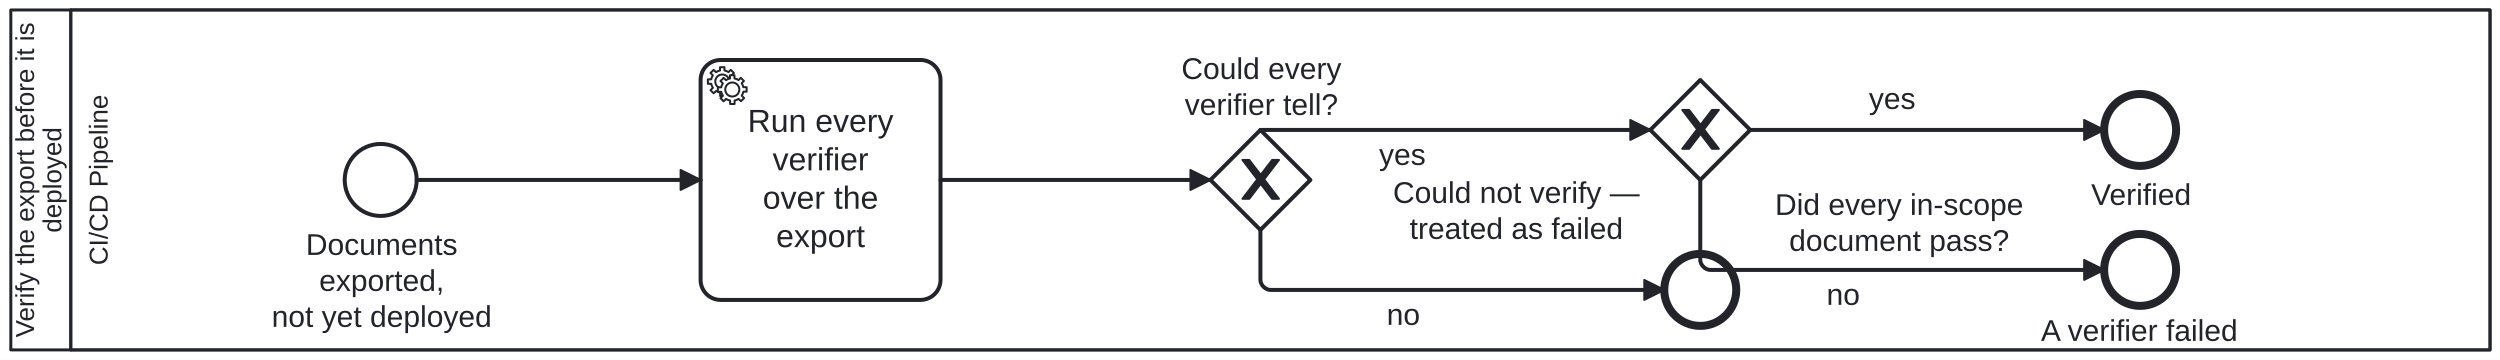
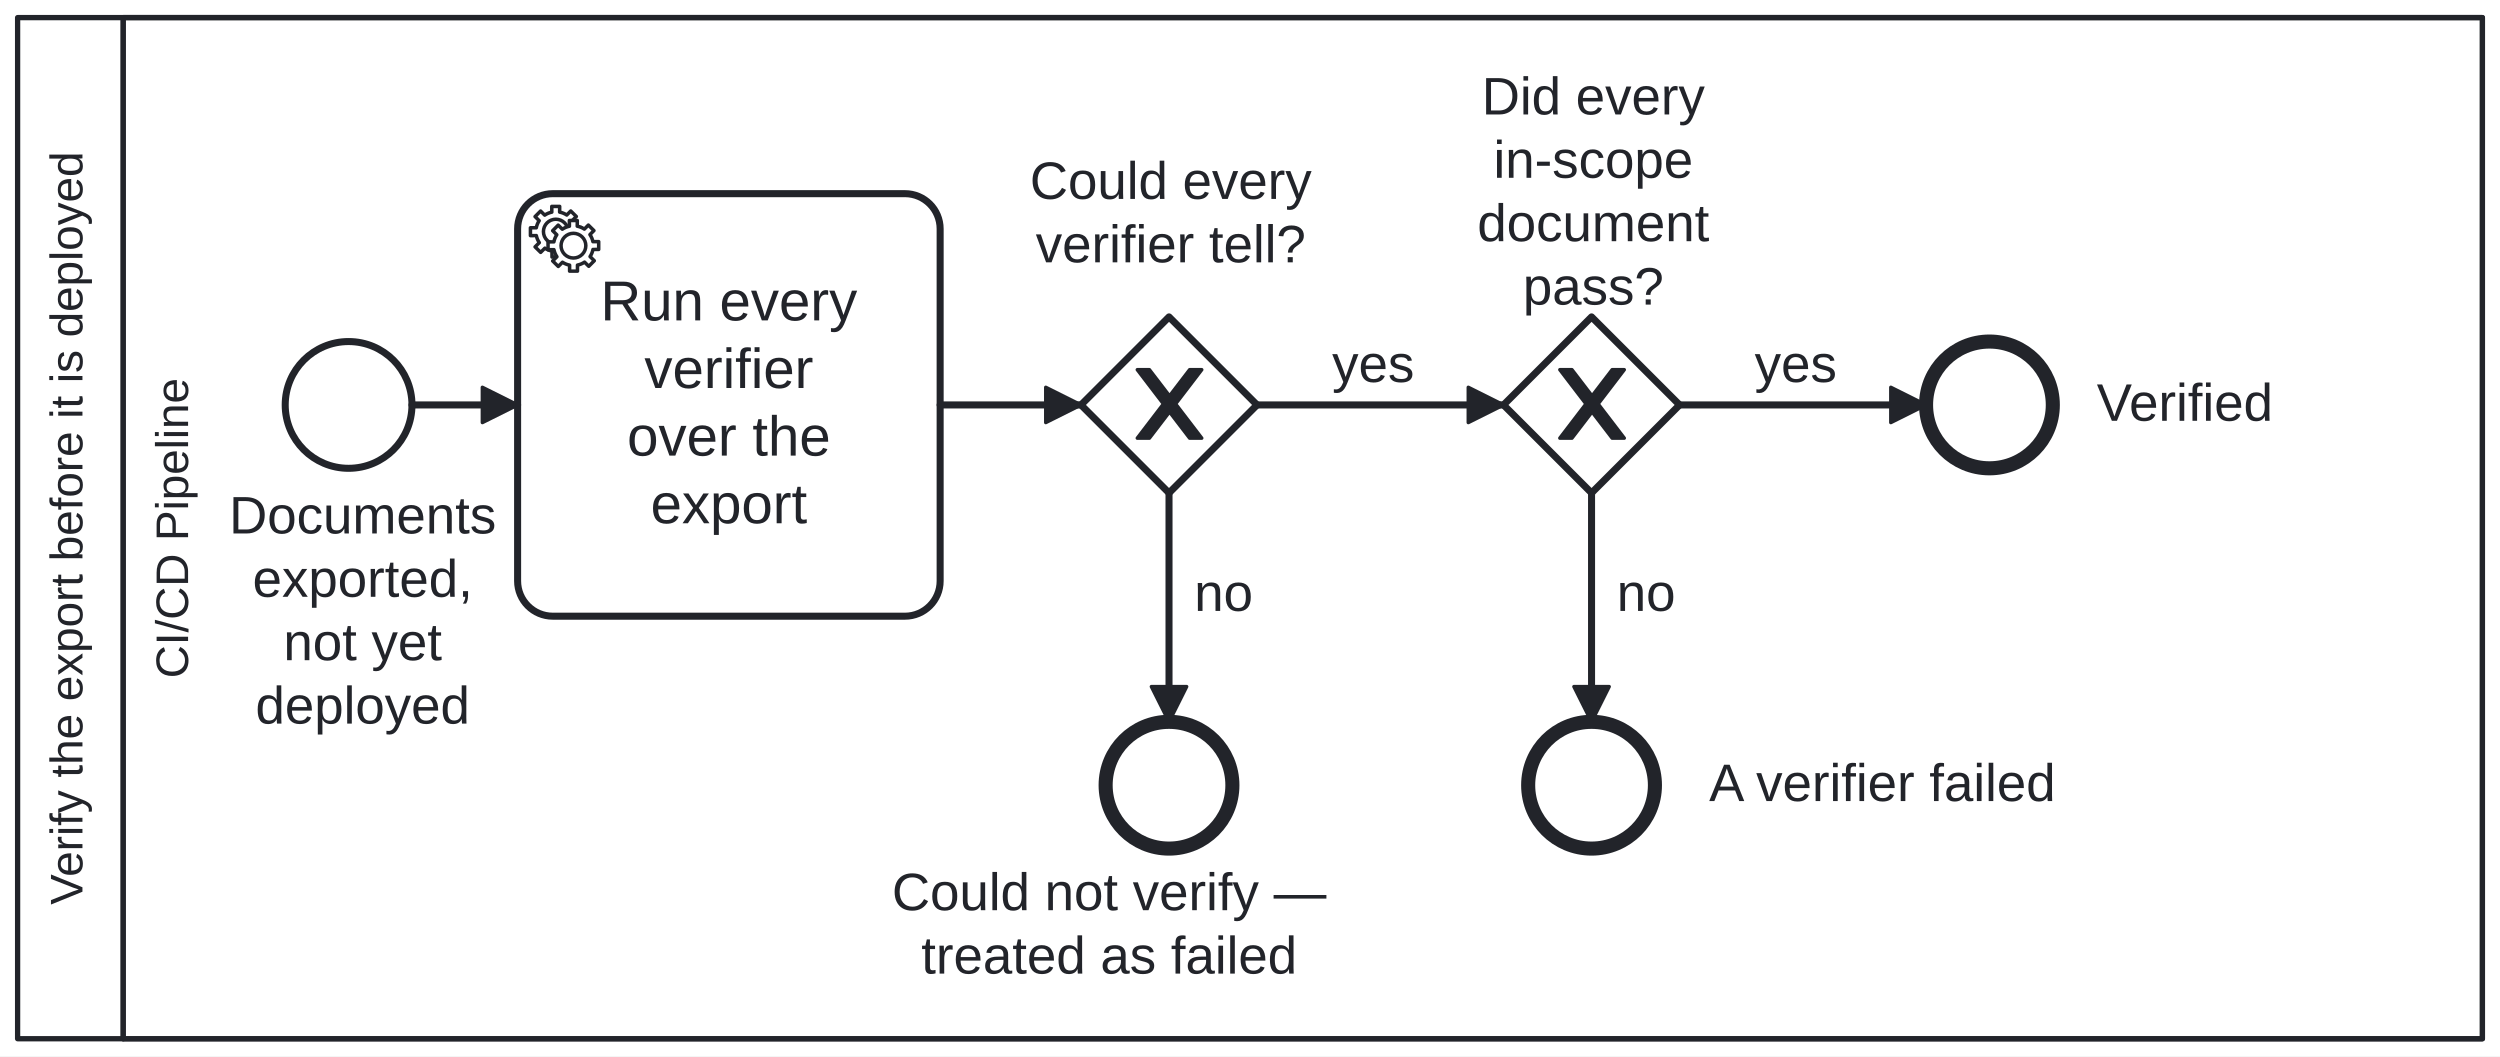
- <svg xmlns="http://www.w3.org/2000/svg" width="100%" style="max-width:100%;height:auto" viewBox="54.588 55 1250.412 180" version="1.1">
-   <rect x="54.588" y="55" width="1250.412" height="180" fill="#ffffff" />
+ <svg xmlns="http://www.w3.org/2000/svg" width="100%" style="max-width:100%;height:auto" viewBox="155 45 710 300" version="1.1">
+   <rect x="155" y="45" width="710" height="300" fill="#ffffff" />
  <g class="djs-group">
-     <g class="djs-element djs-shape" data-element-id="Participant_Process_PublishVerification" style="display: block;" transform="matrix(1 0 0 1 60 60)">
+     <g class="djs-element djs-shape" data-element-id="Participant_Process_PublishVerification" style="display: block;" transform="matrix(1 0 0 1 160 50)">
      <g class="djs-visual">
-         <rect x="0" y="0" width="1240" height="170" rx="0" ry="0" style="stroke-linecap: round; stroke-linejoin: round; stroke: rgb(34, 36, 42); stroke-width: 1.5px; fill: white; fill-opacity: 0.95;" />
-         <path style="fill: none; stroke-linecap: round; stroke-linejoin: round; stroke: rgb(34, 36, 42); stroke-width: 1.5px;" d="M30,0L30,170" />
-         <text lineHeight="1.05" class="djs-label" transform="matrix(-1.83697e-16 -1 1 -1.83697e-16 0 170)" style="font-family: Arial, sans-serif; font-size: 13px; font-weight: normal; fill: rgb(34, 36, 42);">
-           <tspan x="6.238" y="11.588">Verify the export before it is</tspan>
-           <tspan x="58.616" y="25.238">deployed</tspan>
+         <rect x="0" y="0" width="700" height="290" rx="0" ry="0" style="stroke-linecap: round; stroke-linejoin: round; stroke: rgb(34, 36, 42); stroke-width: 1.5px; fill: white; fill-opacity: 0.95;" />
+         <path style="fill: none; stroke-linecap: round; stroke-linejoin: round; stroke: rgb(34, 36, 42); stroke-width: 1.5px;" d="M30,0L30,290" />
+         <text lineHeight="1.05" class="djs-label" transform="matrix(-1.83697e-16 -1 1 -1.83697e-16 0 290)" style="font-family: Arial, sans-serif; font-size: 13px; font-weight: normal; fill: rgb(34, 36, 42);">
+           <tspan x="38.048" y="18.413">Verify the export before it is deployed</tspan>
        </text>
      </g>
-       <rect class="djs-hit djs-hit-all" x="0" y="0" width="1240" height="170" style="fill: none; stroke-opacity: 0; stroke: white; stroke-width: 15px;" />
+       <rect class="djs-hit djs-hit-all" x="0" y="0" width="700" height="290" style="fill: none; stroke-opacity: 0; stroke: white; stroke-width: 15px;" />
    </g>
    <g class="djs-children">
      <g class="djs-group">
-         <g class="djs-element djs-shape" data-element-id="Lane_Ci" style="display: block;" transform="matrix(1 0 0 1 90 60)">
-           <g class="djs-visual">
-             <rect x="0" y="0" width="1210" height="170" rx="0" ry="0" style="stroke-linecap: round; stroke-linejoin: round; stroke: rgb(34, 36, 42); stroke-width: 1.5px; fill: white; fill-opacity: 0.25;" />
-             <text lineHeight="1.05" class="djs-label" transform="matrix(-1.83697e-16 -1 1 -1.83697e-16 0 170)" style="font-family: Arial, sans-serif; font-size: 13px; font-weight: normal; fill: rgb(34, 36, 42);">
-               <tspan x="42.372" y="18.413">CI/CD Pipeline</tspan>
-             </text>
-           </g>
-           <rect class="djs-hit djs-hit-all" x="0" y="0" width="1210" height="170" style="fill: none; stroke-opacity: 0; stroke: white; stroke-width: 15px;" />
-         </g>
-       </g>
-       <g class="djs-group">
-         <g class="djs-element djs-shape" data-element-id="Start_Exported" style="display: block;" transform="matrix(1 0 0 1 227 127)">
+         <g class="djs-element djs-shape" data-element-id="Lane_Ci" style="display: block;" transform="matrix(1 0 0 1 190 50)">
+           <g class="djs-visual">
+             <rect x="0" y="0" width="670" height="290" rx="0" ry="0" style="stroke-linecap: round; stroke-linejoin: round; stroke: rgb(34, 36, 42); stroke-width: 1.5px; fill: white; fill-opacity: 0.25;" />
+             <text lineHeight="1.05" class="djs-label" transform="matrix(-1.83697e-16 -1 1 -1.83697e-16 0 290)" style="font-family: Arial, sans-serif; font-size: 13px; font-weight: normal; fill: rgb(34, 36, 42);">
+               <tspan x="102.372" y="18.413">CI/CD Pipeline</tspan>
+             </text>
+           </g>
+           <rect class="djs-hit djs-hit-all" x="0" y="0" width="670" height="290" style="fill: none; stroke-opacity: 0; stroke: white; stroke-width: 15px;" />
+         </g>
+       </g>
+       <g class="djs-group">
+         <g class="djs-element djs-shape" data-element-id="Start_Exported" style="display: block;" transform="matrix(1 0 0 1 236 142)">
          <g class="djs-visual">
            <circle cx="18" cy="18" r="18" style="stroke-linecap: round; stroke-linejoin: round; stroke: rgb(34, 36, 42); stroke-width: 2px; fill: white; fill-opacity: 0.95;" />
          </g>
          <rect class="djs-hit djs-hit-all" x="0" y="0" width="36" height="36" style="fill: none; stroke-opacity: 0; stroke: white; stroke-width: 15px;" />
        </g>
      </g>
      <g class="djs-group">
-         <g class="djs-element djs-shape" data-element-id="Start_Exported_label" style="display: block;" transform="matrix(1 0 0 1 190 169)">
-           <g class="djs-visual">
-             <text lineHeight="1.2" class="djs-label" style="font-family: Arial, sans-serif; font-size: 15px; font-weight: normal; fill: rgb(34, 36, 42);">
-               <tspan x="17.568" y="13.5">Documents </tspan>
-               <tspan x="24.229" y="31.5">exported,</tspan>
-               <tspan x="0.458" y="49.5">not yet deployed</tspan>
-             </text>
-           </g>
-           <rect class="djs-hit djs-hit-all" x="0" y="0" width="111" height="54" style="fill: none; stroke-opacity: 0; stroke: white; stroke-width: 15px;" />
-         </g>
-       </g>
-       <g class="djs-group">
-         <g class="djs-element djs-shape" data-element-id="A_Verify" style="display: block;" transform="matrix(1 0 0 1 405 85)">
+         <g class="djs-element djs-shape" data-element-id="Start_Exported_label" style="display: block;" transform="matrix(1 0 0 1 220 183)">
+           <g class="djs-visual">
+             <text lineHeight="1.2" class="djs-label" style="font-family: Arial, sans-serif; font-size: 15px; font-weight: normal; fill: rgb(34, 36, 42);">
+               <tspan x="0.068" y="13.5">Documents </tspan>
+               <tspan x="6.729" y="31.5">exported,</tspan>
+               <tspan x="15.485" y="49.5">not yet </tspan>
+               <tspan x="7.557" y="67.5">deployed</tspan>
+             </text>
+           </g>
+           <rect class="djs-hit djs-hit-all" x="0" y="0" width="76" height="72" style="fill: none; stroke-opacity: 0; stroke: white; stroke-width: 15px;" />
+         </g>
+       </g>
+       <g class="djs-group">
+         <g class="djs-element djs-shape" data-element-id="A_Verify" style="display: block;" transform="matrix(1 0 0 1 302 100)">
          <g class="djs-visual">
            <rect x="0" y="0" width="120" height="120" rx="10" ry="10" style="stroke-linecap: round; stroke-linejoin: round; stroke: rgb(34, 36, 42); stroke-width: 2px; fill: white; fill-opacity: 0.95;" />
            <text lineHeight="1.2" class="djs-label" style="font-family: Arial, sans-serif; font-size: 16px; font-weight: normal; fill: rgb(34, 36, 42);">
              <tspan x="23.539" y="36">Run every </tspan>
              <tspan x="35.996" y="55.2">verifier</tspan>
              <tspan x="31.094" y="74.4">over the </tspan>
              <tspan x="37.766" y="93.6">export</tspan>
            </text>
            <circle cx="5" cy="5" r="5" transform="translate(6, 6)" style="stroke-linecap: round; stroke-linejoin: round; stroke: none; stroke-width: 2px; fill: white;" />
            <path d="m 12,18 v -1.713 c 0.352,-0.07 0.704,-0.178 1.048,-0.321 0.344,-0.145 0.666,-0.321 0.966,-0.521 l 1.194,1.18 1.567,-1.577 -1.195,-1.18 c 0.403,-0.614 0.683,-1.299 0.825,-2.018 l 1.622,-0.01 v -2.22 l -1.637,0.01 c -0.073,-0.352 -0.178,-0.7 -0.324,-1.044 -0.145,-0.344 -0.321,-0.664 -0.523,-0.962 l 1.131,-1.136 -1.583,-1.563 -1.13,1.136 c -0.614,-0.401 -1.303,-0.681 -2.023,-0.822 l 0.009,-1.619 h -2.241 l 0.004,1.631 c -0.354,0.074 -0.705,0.18 -1.05,0.324 -0.344,0.144 -0.665,0.321 -0.964,0.52 l -1.17,-1.158 -1.567,1.579 1.168,1.157 c -0.403,0.613 -0.683,1.298 -0.825,2.017 l -1.659,0.003 v 2.222 l 1.672,-0.006 c 0.073,0.351 0.18,0.702 0.324,1.045 0.145,0.344 0.321,0.664 0.523,0.961 l -1.199,1.197 1.584,1.56 1.196,-1.193 c 0.614,0.403 1.303,0.682 2.023,0.823 l 7.19e-4,1.699 h 2.227 z m 0.221,-3.996 c -1.789,0.75 -3.858,-0.093 -4.61,-1.874 -0.752,-1.783 0.091,-3.846 1.88,-4.596 1.788,-0.749 3.857,0.093 4.609,1.874 0.752,1.782 -0.091,3.846 -1.88,4.596 z" style="fill: white; stroke-linecap: round; stroke-linejoin: round; stroke: rgb(34, 36, 42); stroke-width: 1px;" />
            <circle cx="5" cy="5" r="5" transform="translate(11, 10)" style="stroke-linecap: round; stroke-linejoin: round; stroke: none; stroke-width: 2px; fill: white;" />
            <path d="m 17,22 v -1.713 c 0.352,-0.07 0.704,-0.178 1.048,-0.321 0.344,-0.145 0.666,-0.321 0.966,-0.521 l 1.194,1.18 1.567,-1.577 -1.195,-1.18 c 0.403,-0.614 0.683,-1.299 0.825,-2.018 l 1.622,-0.01 v -2.22 l -1.637,0.01 c -0.073,-0.352 -0.178,-0.7 -0.324,-1.044 -0.145,-0.344 -0.321,-0.664 -0.523,-0.962 l 1.131,-1.136 -1.583,-1.563 -1.13,1.136 c -0.614,-0.401 -1.303,-0.681 -2.023,-0.822 l 0.009,-1.619 h -2.241 l 0.004,1.631 c -0.354,0.074 -0.705,0.18 -1.05,0.324 -0.344,0.144 -0.665,0.321 -0.964,0.52 l -1.17,-1.158 -1.567,1.579 1.168,1.157 c -0.403,0.613 -0.683,1.298 -0.825,2.017 l -1.659,0.003 v 2.222 l 1.672,-0.006 c 0.073,0.351 0.18,0.702 0.324,1.045 0.145,0.344 0.321,0.664 0.523,0.961 l -1.199,1.197 1.584,1.56 1.196,-1.193 c 0.614,0.403 1.303,0.682 2.023,0.823 l 7.19e-4,1.699 h 2.227 z m 0.221,-3.996 c -1.789,0.75 -3.858,-0.093 -4.61,-1.874 -0.752,-1.783 0.091,-3.846 1.88,-4.596 1.788,-0.749 3.857,0.093 4.609,1.874 0.752,1.782 -0.091,3.846 -1.88,4.596 z" style="fill: white; stroke-linecap: round; stroke-linejoin: round; stroke: rgb(34, 36, 42); stroke-width: 1px;" />
          </g>
          <rect class="djs-hit djs-hit-all" x="0" y="0" width="120" height="120" style="fill: none; stroke-opacity: 0; stroke: white; stroke-width: 15px;" />
        </g>
      </g>
      <g class="djs-group">
-         <g class="djs-element djs-shape" data-element-id="GW_Determined" style="display: block;" transform="matrix(1 0 0 1 660 120)">
+         <g class="djs-element djs-shape" data-element-id="GW_Determined" style="display: block;" transform="matrix(1 0 0 1 462 135)">
          <g class="djs-visual">
            <polygon points="25,0 50,25 25,50 0,25" style="stroke-linecap: round; stroke-linejoin: round; stroke: rgb(34, 36, 42); stroke-width: 2px; fill: white; fill-opacity: 0.95;" />
            <path d="m 16,15 7.429,9.714 -7.429,9.714 3.429,0 5.714,-7.464 5.714,7.464 3.429,0 -7.429,-9.714 7.429,-9.714 -3.429,0 -5.714,7.464 -5.714,-7.464 -3.429,0 z" style="fill: rgb(34, 36, 42); stroke-linecap: round; stroke-linejoin: round; stroke: rgb(34, 36, 42); stroke-width: 1px;" />
          </g>
          <rect class="djs-hit djs-hit-all" x="0" y="0" width="50" height="50" style="fill: none; stroke-opacity: 0; stroke: white; stroke-width: 15px;" />
        </g>
      </g>
      <g class="djs-group">
-         <g class="djs-element djs-shape" data-element-id="GW_Determined_label" style="display: block;" transform="matrix(1 0 0 1 645 81)">
+         <g class="djs-element djs-shape" data-element-id="GW_Determined_label" style="display: block;" transform="matrix(1 0 0 1 447 88)">
          <g class="djs-visual">
            <text lineHeight="1.2" class="djs-label" style="font-family: Arial, sans-serif; font-size: 15px; font-weight: normal; fill: rgb(34, 36, 42);">
              <tspan x="0.48" y="13.5">Could every</tspan>
              <tspan x="2.154" y="31.5">verifier tell?</tspan>
            </text>
          </g>
          <rect class="djs-hit djs-hit-all" x="0" y="0" width="81" height="36" style="fill: none; stroke-opacity: 0; stroke: white; stroke-width: 15px;" />
        </g>
      </g>
      <g class="djs-group">
-         <g class="djs-element djs-shape" data-element-id="End_Unknown" style="display: block;" transform="matrix(1 0 0 1 887 182)">
+         <g class="djs-element djs-shape" data-element-id="End_Unknown" style="display: block;" transform="matrix(1 0 0 1 469 250)">
          <g class="djs-visual">
            <circle cx="18" cy="18" r="18" style="stroke-linecap: round; stroke-linejoin: round; stroke: rgb(34, 36, 42); stroke-width: 4px; fill: white; fill-opacity: 0.95;" />
          </g>
          <rect class="djs-hit djs-hit-all" x="0" y="0" width="36" height="36" style="fill: none; stroke-opacity: 0; stroke: white; stroke-width: 15px;" />
        </g>
      </g>
      <g class="djs-group">
-         <g class="djs-element djs-shape" data-element-id="End_Unknown_label" style="display: block;" transform="matrix(1 0 0 1 751 143)">
+         <g class="djs-element djs-shape" data-element-id="End_Unknown_label" style="display: block;" transform="matrix(1 0 0 1 408 290)">
          <g class="djs-visual">
            <text lineHeight="1.2" class="djs-label" style="font-family: Arial, sans-serif; font-size: 15px; font-weight: normal; fill: rgb(34, 36, 42);">
              <tspan x="0.308" y="13.5">Could not verify —</tspan>
              <tspan x="8.632" y="31.5">treated as failed</tspan>
            </text>
          </g>
          <rect class="djs-hit djs-hit-all" x="0" y="0" width="124" height="36" style="fill: none; stroke-opacity: 0; stroke: white; stroke-width: 15px;" />
        </g>
      </g>
      <g class="djs-group">
-         <g class="djs-element djs-shape" data-element-id="GW_Pass" style="display: block;" transform="matrix(1 0 0 1 880 95)">
+         <g class="djs-element djs-shape" data-element-id="GW_Pass" style="display: block;" transform="matrix(1 0 0 1 582 135)">
          <g class="djs-visual">
            <polygon points="25,0 50,25 25,50 0,25" style="stroke-linecap: round; stroke-linejoin: round; stroke: rgb(34, 36, 42); stroke-width: 2px; fill: white; fill-opacity: 0.95;" />
            <path d="m 16,15 7.429,9.714 -7.429,9.714 3.429,0 5.714,-7.464 5.714,7.464 3.429,0 -7.429,-9.714 7.429,-9.714 -3.429,0 -5.714,7.464 -5.714,-7.464 -3.429,0 z" style="fill: rgb(34, 36, 42); stroke-linecap: round; stroke-linejoin: round; stroke: rgb(34, 36, 42); stroke-width: 1px;" />
          </g>
          <rect class="djs-hit djs-hit-all" x="0" y="0" width="50" height="50" style="fill: none; stroke-opacity: 0; stroke: white; stroke-width: 15px;" />
        </g>
      </g>
      <g class="djs-group">
-         <g class="djs-element djs-shape" data-element-id="GW_Pass_label" style="display: block;" transform="matrix(1 0 0 1 942 149)">
-           <g class="djs-visual">
-             <text lineHeight="1.2" class="djs-label" style="font-family: Arial, sans-serif; font-size: 15px; font-weight: normal; fill: rgb(34, 36, 42);">
-               <tspan x="0.391" y="13.5">Did every in-scope</tspan>
-               <tspan x="7.466" y="31.5">document pass?</tspan>
-             </text>
-           </g>
-           <rect class="djs-hit djs-hit-all" x="0" y="0" width="125" height="36" style="fill: none; stroke-opacity: 0; stroke: white; stroke-width: 15px;" />
-         </g>
-       </g>
-       <g class="djs-group">
-         <g class="djs-element djs-shape" data-element-id="End_Verified" style="display: block;" transform="matrix(1 0 0 1 1107 102)">
+         <g class="djs-element djs-shape" data-element-id="GW_Pass_label" style="display: block;" transform="matrix(1 0 0 1 565 64)">
+           <g class="djs-visual">
+             <text lineHeight="1.2" class="djs-label" style="font-family: Arial, sans-serif; font-size: 15px; font-weight: normal; fill: rgb(34, 36, 42);">
+               <tspan x="10.823" y="13.5">Did every </tspan>
+               <tspan x="14.152" y="31.5">in-scope</tspan>
+               <tspan x="9.563" y="49.5">document </tspan>
+               <tspan x="22.487" y="67.5">pass?</tspan>
+             </text>
+           </g>
+           <rect class="djs-hit djs-hit-all" x="0" y="0" width="85" height="72" style="fill: none; stroke-opacity: 0; stroke: white; stroke-width: 15px;" />
+         </g>
+       </g>
+       <g class="djs-group">
+         <g class="djs-element djs-shape" data-element-id="End_Verified" style="display: block;" transform="matrix(1 0 0 1 702 142)">
          <g class="djs-visual">
            <circle cx="18" cy="18" r="18" style="stroke-linecap: round; stroke-linejoin: round; stroke: rgb(34, 36, 42); stroke-width: 4px; fill: white; fill-opacity: 0.95;" />
          </g>
          <rect class="djs-hit djs-hit-all" x="0" y="0" width="36" height="36" style="fill: none; stroke-opacity: 0; stroke: white; stroke-width: 15px;" />
        </g>
      </g>
      <g class="djs-group">
-         <g class="djs-element djs-shape" data-element-id="End_Verified_label" style="display: block;" transform="matrix(1 0 0 1 1100 144)">
+         <g class="djs-element djs-shape" data-element-id="End_Verified_label" style="display: block;" transform="matrix(1 0 0 1 750 151)">
          <g class="djs-visual">
            <text lineHeight="1.2" class="djs-label" style="font-family: Arial, sans-serif; font-size: 15px; font-weight: normal; fill: rgb(34, 36, 42);">
              <tspan x="0.484" y="13.5">Verified</tspan>
            </text>
          </g>
          <rect class="djs-hit djs-hit-all" x="0" y="0" width="51" height="18" style="fill: none; stroke-opacity: 0; stroke: white; stroke-width: 15px;" />
        </g>
      </g>
      <g class="djs-group">
-         <g class="djs-element djs-shape" data-element-id="End_Failed" style="display: block;" transform="matrix(1 0 0 1 1107 172)">
+         <g class="djs-element djs-shape" data-element-id="End_Failed" style="display: block;" transform="matrix(1 0 0 1 589 250)">
          <g class="djs-visual">
            <circle cx="18" cy="18" r="18" style="stroke-linecap: round; stroke-linejoin: round; stroke: rgb(34, 36, 42); stroke-width: 4px; fill: white; fill-opacity: 0.95;" />
          </g>
          <rect class="djs-hit djs-hit-all" x="0" y="0" width="36" height="36" style="fill: none; stroke-opacity: 0; stroke: white; stroke-width: 15px;" />
        </g>
      </g>
      <g class="djs-group">
-         <g class="djs-element djs-shape" data-element-id="End_Failed_label" style="display: block;" transform="matrix(1 0 0 1 1075 212)">
+         <g class="djs-element djs-shape" data-element-id="End_Failed_label" style="display: block;" transform="matrix(1 0 0 1 640 259)">
          <g class="djs-visual">
            <text lineHeight="1.2" class="djs-label" style="font-family: Arial, sans-serif; font-size: 15px; font-weight: normal; fill: rgb(34, 36, 42);">
              <tspan x="0.397" y="13.5">A verifier failed</tspan>
            </text>
          </g>
          <rect class="djs-hit djs-hit-all" x="0" y="0" width="100" height="18" style="fill: none; stroke-opacity: 0; stroke: white; stroke-width: 15px;" />
        </g>
      </g>
      <g class="djs-group">
        <g class="djs-element djs-connection" data-element-id="F_1" style="display: block;">
          <g class="djs-visual">
            <defs>
              <marker id="bpmn-marker-1" viewBox="0 0 20 20" refX="11" refY="10" markerWidth="10" markerHeight="10" orient="auto">
                <path d="M 1 5 L 11 10 L 1 15 Z" style="stroke-linecap: round; stroke-linejoin: round; stroke: rgb(34, 36, 42); stroke-width: 1px; fill: rgb(34, 36, 42);" />
              </marker>
            </defs>
-             <path data-corner-radius="5" style="fill: none; stroke-linecap: round; stroke-linejoin: round; stroke: rgb(34, 36, 42); stroke-width: 2px; marker-end: url('#bpmn-marker-1');" d="M263,145L405,145" />
-           </g>
-           <path d="M263,145L405,145" class="djs-hit djs-hit-stroke" style="fill: none; stroke-opacity: 0; stroke: white; stroke-width: 15px;" />
+             <path data-corner-radius="5" style="fill: none; stroke-linecap: round; stroke-linejoin: round; stroke: rgb(34, 36, 42); stroke-width: 2px; marker-end: url('#bpmn-marker-1');" d="M272,160L302,160" />
+           </g>
+           <path d="M272,160L302,160" class="djs-hit djs-hit-stroke" style="fill: none; stroke-opacity: 0; stroke: white; stroke-width: 15px;" />
        </g>
      </g>
      <g class="djs-group">
        <g class="djs-element djs-connection" data-element-id="F_2" style="display: block;">
          <g class="djs-visual">
            <defs>
              <marker id="bpmn-marker-2" viewBox="0 0 20 20" refX="11" refY="10" markerWidth="10" markerHeight="10" orient="auto">
                <path d="M 1 5 L 11 10 L 1 15 Z" style="stroke-linecap: round; stroke-linejoin: round; stroke: rgb(34, 36, 42); stroke-width: 1px; fill: rgb(34, 36, 42);" />
              </marker>
            </defs>
-             <path data-corner-radius="5" style="fill: none; stroke-linecap: round; stroke-linejoin: round; stroke: rgb(34, 36, 42); stroke-width: 2px; marker-end: url('#bpmn-marker-2');" d="M525,145L660,145" />
-           </g>
-           <path d="M525,145L660,145" class="djs-hit djs-hit-stroke" style="fill: none; stroke-opacity: 0; stroke: white; stroke-width: 15px;" />
+             <path data-corner-radius="5" style="fill: none; stroke-linecap: round; stroke-linejoin: round; stroke: rgb(34, 36, 42); stroke-width: 2px; marker-end: url('#bpmn-marker-2');" d="M422,160L462,160" />
+           </g>
+           <path d="M422,160L462,160" class="djs-hit djs-hit-stroke" style="fill: none; stroke-opacity: 0; stroke: white; stroke-width: 15px;" />
        </g>
      </g>
      <g class="djs-group">
        <g class="djs-element djs-connection" data-element-id="F_3" style="display: block;">
          <g class="djs-visual">
            <defs>
              <marker id="bpmn-marker-3" viewBox="0 0 20 20" refX="11" refY="10" markerWidth="10" markerHeight="10" orient="auto">
                <path d="M 1 5 L 11 10 L 1 15 Z" style="stroke-linecap: round; stroke-linejoin: round; stroke: rgb(34, 36, 42); stroke-width: 1px; fill: rgb(34, 36, 42);" />
              </marker>
            </defs>
-             <path data-corner-radius="5" style="fill: none; stroke-linecap: round; stroke-linejoin: round; stroke: rgb(34, 36, 42); stroke-width: 2px; marker-end: url('#bpmn-marker-3');" d="M685,170L685,195C685,197.5,687.5,200,690,200L887,200" />
-           </g>
-           <path d="M685,170L685,200L887,200" class="djs-hit djs-hit-stroke" style="fill: none; stroke-opacity: 0; stroke: white; stroke-width: 15px;" />
-         </g>
-       </g>
-       <g class="djs-group">
-         <g class="djs-element djs-shape" data-element-id="F_3_label" style="display: block;" transform="matrix(1 0 0 1 748 204)">
+             <path data-corner-radius="5" style="fill: none; stroke-linecap: round; stroke-linejoin: round; stroke: rgb(34, 36, 42); stroke-width: 2px; marker-end: url('#bpmn-marker-3');" d="M487,185L487,250" />
+           </g>
+           <path d="M487,185L487,250" class="djs-hit djs-hit-stroke" style="fill: none; stroke-opacity: 0; stroke: white; stroke-width: 15px;" />
+         </g>
+       </g>
+       <g class="djs-group">
+         <g class="djs-element djs-shape" data-element-id="F_3_label" style="display: block;" transform="matrix(1 0 0 1 494 205)">
          <g class="djs-visual">
            <text lineHeight="1.2" class="djs-label" style="font-family: Arial, sans-serif; font-size: 15px; font-weight: normal; fill: rgb(34, 36, 42);">
              <tspan x="0.158" y="13.5">no</tspan>
            </text>
          </g>
          <rect class="djs-hit djs-hit-all" x="0" y="0" width="17" height="18" style="fill: none; stroke-opacity: 0; stroke: white; stroke-width: 15px;" />
        </g>
      </g>
      <g class="djs-group">
        <g class="djs-element djs-connection" data-element-id="F_4" style="display: block;">
          <g class="djs-visual">
            <defs>
              <marker id="bpmn-marker-4" viewBox="0 0 20 20" refX="11" refY="10" markerWidth="10" markerHeight="10" orient="auto">
                <path d="M 1 5 L 11 10 L 1 15 Z" style="stroke-linecap: round; stroke-linejoin: round; stroke: rgb(34, 36, 42); stroke-width: 1px; fill: rgb(34, 36, 42);" />
              </marker>
            </defs>
-             <path data-corner-radius="5" style="fill: none; stroke-linecap: round; stroke-linejoin: round; stroke: rgb(34, 36, 42); stroke-width: 2px; marker-end: url('#bpmn-marker-4');" d="M685,120L685,120L880,120" />
-           </g>
-           <path d="M685,120L685,120L880,120" class="djs-hit djs-hit-stroke" style="fill: none; stroke-opacity: 0; stroke: white; stroke-width: 15px;" />
-         </g>
-       </g>
-       <g class="djs-group">
-         <g class="djs-element djs-shape" data-element-id="F_4_label" style="display: block;" transform="matrix(1 0 0 1 744 124)">
+             <path data-corner-radius="5" style="fill: none; stroke-linecap: round; stroke-linejoin: round; stroke: rgb(34, 36, 42); stroke-width: 2px; marker-end: url('#bpmn-marker-4');" d="M512,160L582,160" />
+           </g>
+           <path d="M512,160L582,160" class="djs-hit djs-hit-stroke" style="fill: none; stroke-opacity: 0; stroke: white; stroke-width: 15px;" />
+         </g>
+       </g>
+       <g class="djs-group">
+         <g class="djs-element djs-shape" data-element-id="F_4_label" style="display: block;" transform="matrix(1 0 0 1 533 140)">
          <g class="djs-visual">
            <text lineHeight="1.2" class="djs-label" style="font-family: Arial, sans-serif; font-size: 15px; font-weight: normal; fill: rgb(34, 36, 42);">
              <tspan x="0.329" y="13.5">yes</tspan>
            </text>
          </g>
          <rect class="djs-hit djs-hit-all" x="0" y="0" width="24" height="18" style="fill: none; stroke-opacity: 0; stroke: white; stroke-width: 15px;" />
        </g>
      </g>
      <g class="djs-group">
        <g class="djs-element djs-connection" data-element-id="F_5" style="display: block;">
          <g class="djs-visual">
            <defs>
              <marker id="bpmn-marker-5" viewBox="0 0 20 20" refX="11" refY="10" markerWidth="10" markerHeight="10" orient="auto">
                <path d="M 1 5 L 11 10 L 1 15 Z" style="stroke-linecap: round; stroke-linejoin: round; stroke: rgb(34, 36, 42); stroke-width: 1px; fill: rgb(34, 36, 42);" />
              </marker>
            </defs>
-             <path data-corner-radius="5" style="fill: none; stroke-linecap: round; stroke-linejoin: round; stroke: rgb(34, 36, 42); stroke-width: 2px; marker-end: url('#bpmn-marker-5');" d="M930,120L1107,120" />
-           </g>
-           <path d="M930,120L1107,120" class="djs-hit djs-hit-stroke" style="fill: none; stroke-opacity: 0; stroke: white; stroke-width: 15px;" />
-         </g>
-       </g>
-       <g class="djs-group">
-         <g class="djs-element djs-shape" data-element-id="F_5_label" style="display: block;" transform="matrix(1 0 0 1 989 96)">
+             <path data-corner-radius="5" style="fill: none; stroke-linecap: round; stroke-linejoin: round; stroke: rgb(34, 36, 42); stroke-width: 2px; marker-end: url('#bpmn-marker-5');" d="M632,160L702,160" />
+           </g>
+           <path d="M632,160L702,160" class="djs-hit djs-hit-stroke" style="fill: none; stroke-opacity: 0; stroke: white; stroke-width: 15px;" />
+         </g>
+       </g>
+       <g class="djs-group">
+         <g class="djs-element djs-shape" data-element-id="F_5_label" style="display: block;" transform="matrix(1 0 0 1 653 140)">
          <g class="djs-visual">
            <text lineHeight="1.2" class="djs-label" style="font-family: Arial, sans-serif; font-size: 15px; font-weight: normal; fill: rgb(34, 36, 42);">
              <tspan x="0.329" y="13.5">yes</tspan>
            </text>
          </g>
          <rect class="djs-hit djs-hit-all" x="0" y="0" width="24" height="18" style="fill: none; stroke-opacity: 0; stroke: white; stroke-width: 15px;" />
        </g>
      </g>
      <g class="djs-group">
        <g class="djs-element djs-connection" data-element-id="F_6" style="display: block;">
          <g class="djs-visual">
            <defs>
              <marker id="bpmn-marker-6" viewBox="0 0 20 20" refX="11" refY="10" markerWidth="10" markerHeight="10" orient="auto">
                <path d="M 1 5 L 11 10 L 1 15 Z" style="stroke-linecap: round; stroke-linejoin: round; stroke: rgb(34, 36, 42); stroke-width: 1px; fill: rgb(34, 36, 42);" />
              </marker>
            </defs>
-             <path data-corner-radius="5" style="fill: none; stroke-linecap: round; stroke-linejoin: round; stroke: rgb(34, 36, 42); stroke-width: 2px; marker-end: url('#bpmn-marker-6');" d="M905,145L905,185C905,187.5,907.5,190,910,190L1107,190" />
-           </g>
-           <path d="M905,145L905,190L1107,190" class="djs-hit djs-hit-stroke" style="fill: none; stroke-opacity: 0; stroke: white; stroke-width: 15px;" />
-         </g>
-       </g>
-       <g class="djs-group">
-         <g class="djs-element djs-shape" data-element-id="F_6_label" style="display: block;" transform="matrix(1 0 0 1 968 194)">
+             <path data-corner-radius="5" style="fill: none; stroke-linecap: round; stroke-linejoin: round; stroke: rgb(34, 36, 42); stroke-width: 2px; marker-end: url('#bpmn-marker-6');" d="M607,185L607,250" />
+           </g>
+           <path d="M607,185L607,250" class="djs-hit djs-hit-stroke" style="fill: none; stroke-opacity: 0; stroke: white; stroke-width: 15px;" />
+         </g>
+       </g>
+       <g class="djs-group">
+         <g class="djs-element djs-shape" data-element-id="F_6_label" style="display: block;" transform="matrix(1 0 0 1 614 205)">
          <g class="djs-visual">
            <text lineHeight="1.2" class="djs-label" style="font-family: Arial, sans-serif; font-size: 15px; font-weight: normal; fill: rgb(34, 36, 42);">
              <tspan x="0.158" y="13.5">no</tspan>
            </text>
          </g>
          <rect class="djs-hit djs-hit-all" x="0" y="0" width="17" height="18" style="fill: none; stroke-opacity: 0; stroke: white; stroke-width: 15px;" />
        </g>
      </g>
    </g>
  </g>
</svg>
